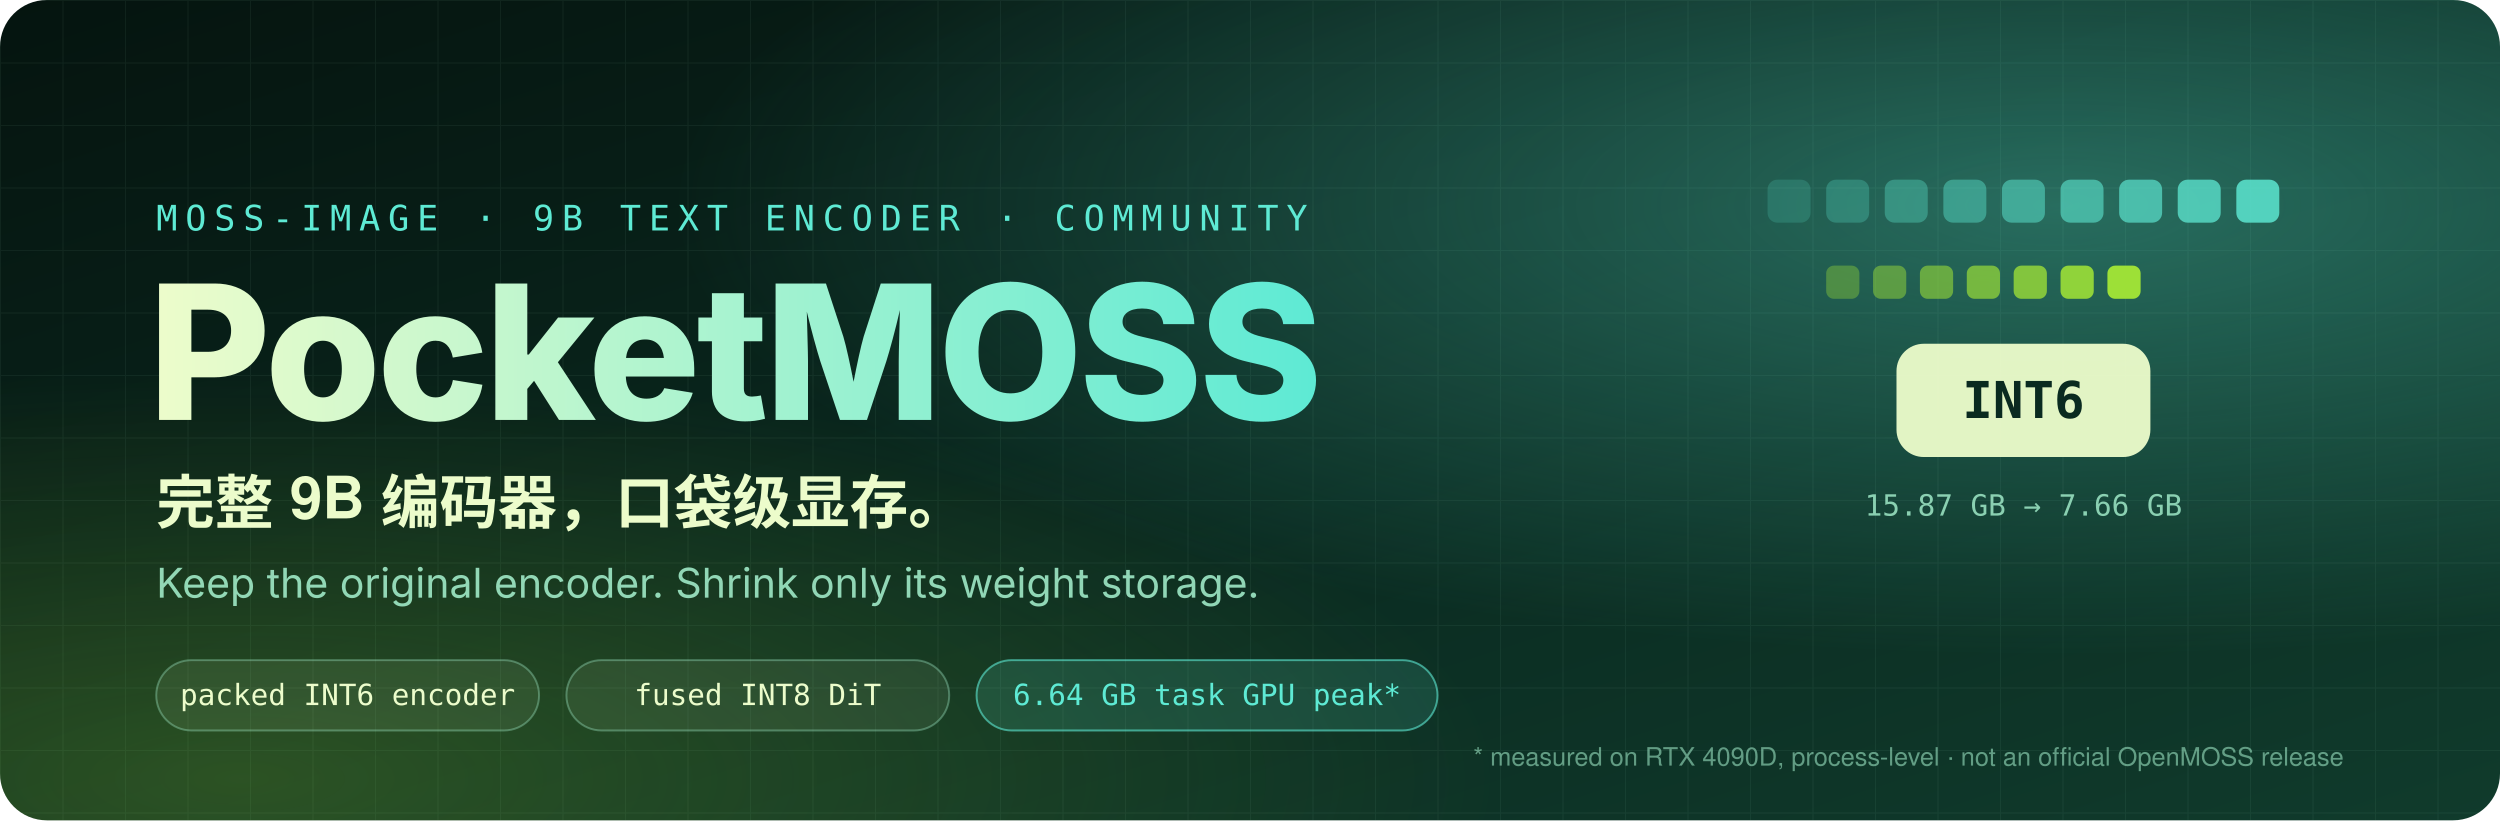
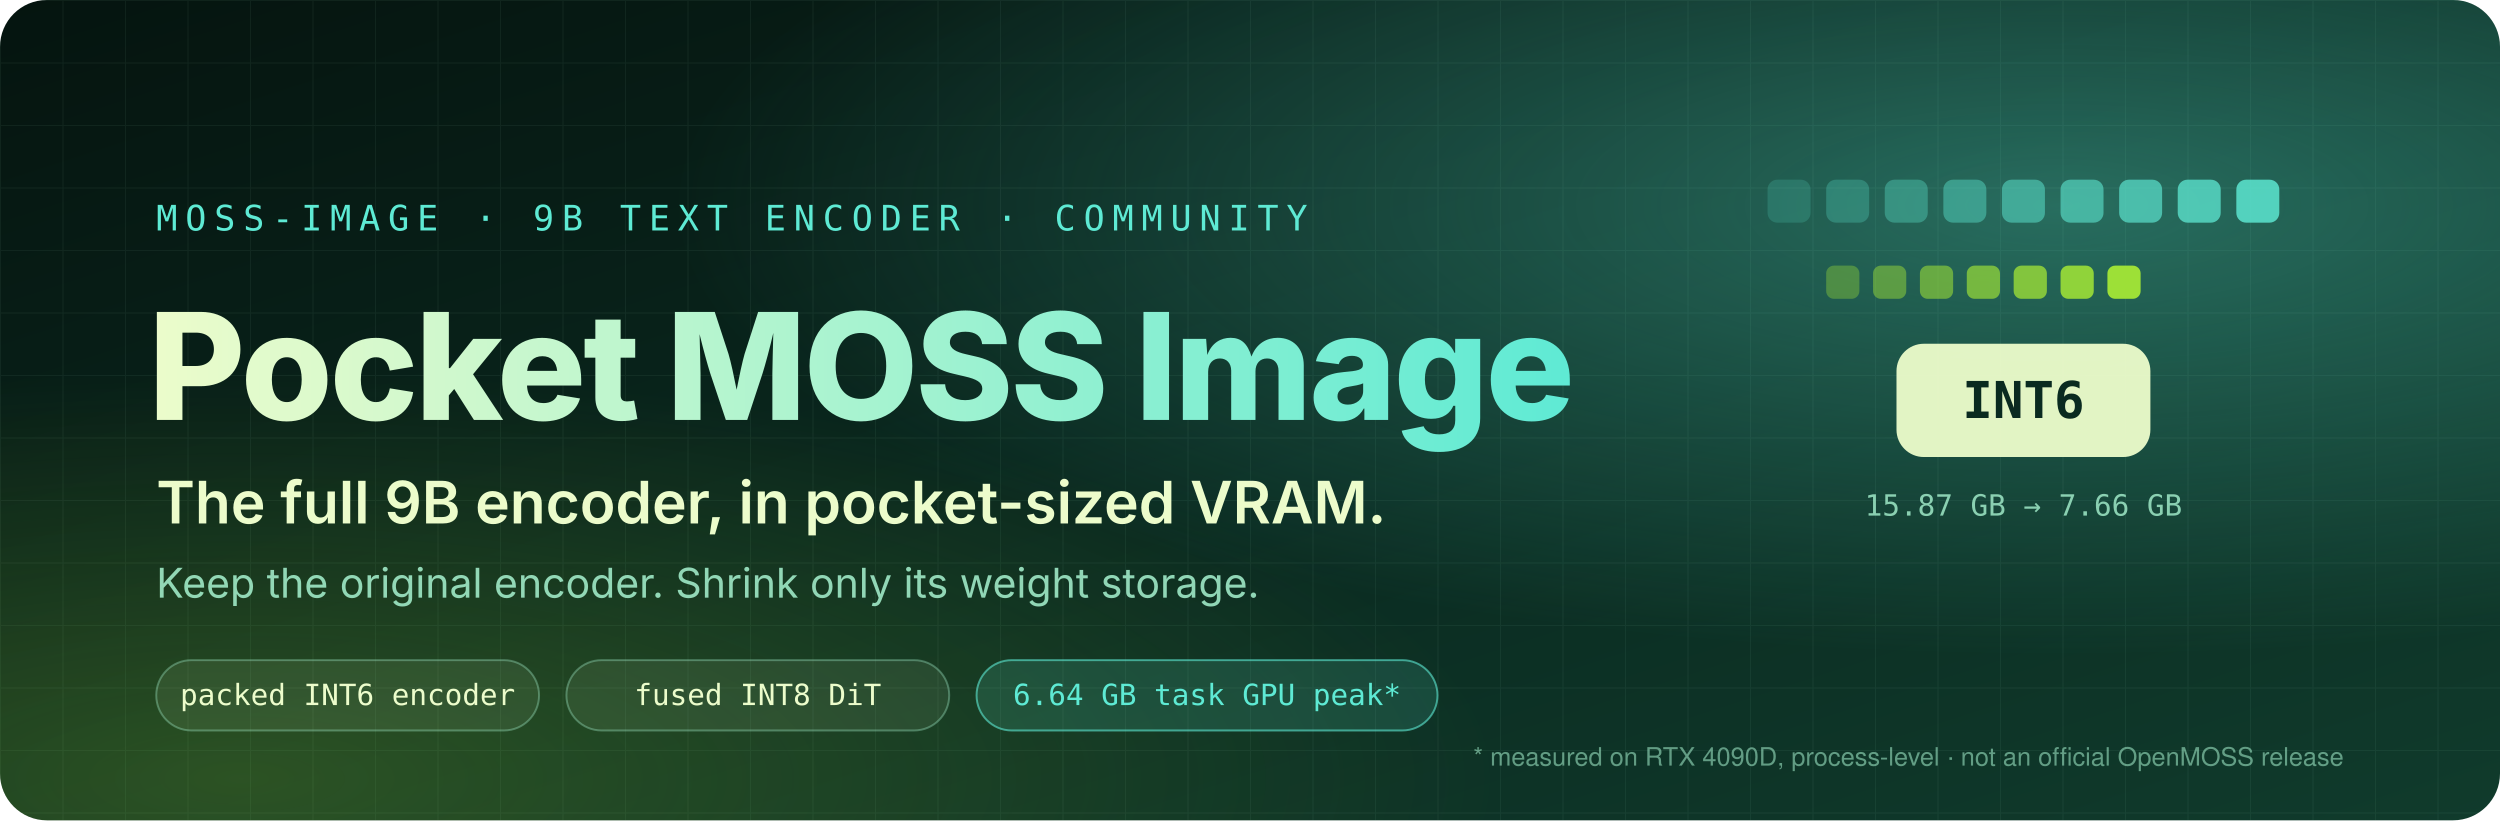
- <svg xmlns="http://www.w3.org/2000/svg" width="1280" height="420" viewBox="0 0 1280 420" role="img" aria-label="PocketMOSS — the full 9B MOSS-Image encoder, packed into pocket-sized VRAM">
+ <svg xmlns="http://www.w3.org/2000/svg" width="1280" height="420" viewBox="0 0 1280 420" role="img" aria-label="Pocket MOSS Image — the full 9B MOSS-Image encoder, packed into pocket-sized VRAM">
  <defs>
    <linearGradient id="bg" x1="0" y1="0" x2="1" y2="1">
      <stop offset="0" stop-color="#05140f" />
      <stop offset=".55" stop-color="#0a2a20" />
      <stop offset="1" stop-color="#103b2c" />
    </linearGradient>
    <radialGradient id="glow1" cx=".82" cy=".25" r=".55">
      <stop offset="0" stop-color="#5eead4" stop-opacity=".35" />
      <stop offset="1" stop-color="#5eead4" stop-opacity="0" />
    </radialGradient>
    <radialGradient id="glow2" cx=".1" cy=".95" r=".5">
      <stop offset="0" stop-color="#a3e635" stop-opacity=".22" />
      <stop offset="1" stop-color="#a3e635" stop-opacity="0" />
    </radialGradient>
    <linearGradient id="title" x1="0" y1="0" x2="1" y2="0">
      <stop offset="0" stop-color="#ecfccb" />
      <stop offset=".5" stop-color="#a7f3d0" />
      <stop offset="1" stop-color="#5eead4" />
    </linearGradient>
    <pattern id="grid" width="32" height="32" patternUnits="userSpaceOnUse">
      <path d="M32 0H0V32" fill="none" stroke="#a7f3d0" stroke-opacity=".06" />
    </pattern>
  </defs>
  <rect width="1280" height="420" rx="24" fill="url(#bg)" />
  <rect width="1280" height="420" rx="24" fill="url(#grid)" />
  <rect width="1280" height="420" rx="24" fill="url(#glow1)" />
  <rect width="1280" height="420" rx="24" fill="url(#glow2)" />
  <g transform="translate(905 92)">
    <g fill="#5eead4">
      <rect x="0" y="0" width="22" height="22" rx="5" opacity=".18" />
      <rect x="30" y="0" width="22" height="22" rx="5" opacity=".26" />
      <rect x="60" y="0" width="22" height="22" rx="5" opacity=".34" />
      <rect x="90" y="0" width="22" height="22" rx="5" opacity=".42" />
      <rect x="120" y="0" width="22" height="22" rx="5" opacity=".5" />
      <rect x="150" y="0" width="22" height="22" rx="5" opacity=".58" />
      <rect x="180" y="0" width="22" height="22" rx="5" opacity=".66" />
      <rect x="210" y="0" width="22" height="22" rx="5" opacity=".74" />
      <rect x="240" y="0" width="22" height="22" rx="5" opacity=".82" />
    </g>
    <g fill="#a3e635">
      <rect x="30" y="44" width="17" height="17" rx="4" opacity=".35" />
      <rect x="54" y="44" width="17" height="17" rx="4" opacity=".45" />
      <rect x="78" y="44" width="17" height="17" rx="4" opacity=".55" />
      <rect x="102" y="44" width="17" height="17" rx="4" opacity=".65" />
      <rect x="126" y="44" width="17" height="17" rx="4" opacity=".75" />
      <rect x="150" y="44" width="17" height="17" rx="4" opacity=".85" />
      <rect x="174" y="44" width="17" height="17" rx="4" opacity=".95" />
    </g>
    <rect x="66" y="84" width="130" height="58" rx="14" fill="#ecfccb" opacity=".95" />
    <text x="131" y="122" text-anchor="middle" font-family="ui-monospace,SFMono-Regular,Menlo,Consolas,monospace" font-size="26" font-weight="700" fill="#0a2a20">INT6</text>
    <text x="131" y="172" text-anchor="middle" font-family="ui-monospace,SFMono-Regular,Menlo,Consolas,monospace" font-size="15" fill="#a7f3d0" opacity=".8">15.87 GB → 7.66 GB</text>
  </g>
  <text x="80" y="118" font-family="ui-monospace,SFMono-Regular,Menlo,Consolas,monospace" font-size="18" letter-spacing="4" fill="#5eead4">MOSS-IMAGE · 9B TEXT ENCODER · COMMUNITY</text>
-   <text x="76" y="215" font-family="-apple-system,BlinkMacSystemFont,'Segoe UI',Inter,Helvetica,Arial,sans-serif" font-size="96" font-weight="800" letter-spacing="-2" fill="url(#title)">PocketMOSS</text>
-   <text x="80" y="268" font-family="-apple-system,BlinkMacSystemFont,'Segoe UI','PingFang SC','Microsoft YaHei',Helvetica,Arial,sans-serif" font-size="30" font-weight="600" fill="#ecfccb">完整 9B 编码器，口袋级显存。</text>
+   <text x="76" y="215" font-family="-apple-system,BlinkMacSystemFont,'Segoe UI',Inter,Helvetica,Arial,sans-serif" font-size="76" font-weight="800" letter-spacing="-1.5" fill="url(#title)">Pocket MOSS Image</text>
+   <text x="80" y="268" font-family="-apple-system,BlinkMacSystemFont,'Segoe UI',Inter,Helvetica,Arial,sans-serif" font-size="30" font-weight="600" fill="#ecfccb">The full 9B encoder, in pocket-sized VRAM.</text>
  <text x="80" y="306" font-family="-apple-system,BlinkMacSystemFont,'Segoe UI',Inter,Helvetica,Arial,sans-serif" font-size="21" fill="#a7f3d0" opacity=".85">Keep the original encoder. Shrink only its weight storage.</text>
  <g font-family="ui-monospace,SFMono-Regular,Menlo,Consolas,monospace" font-size="15">
    <rect x="80" y="338" width="196" height="36" rx="18" fill="#ecfccb" fill-opacity=".08" stroke="#a7f3d0" stroke-opacity=".35" />
    <text x="178" y="361" text-anchor="middle" fill="#ecfccb">packed INT6 encoder</text>
    <rect x="290" y="338" width="196" height="36" rx="18" fill="#ecfccb" fill-opacity=".08" stroke="#a7f3d0" stroke-opacity=".35" />
    <text x="388" y="361" text-anchor="middle" fill="#ecfccb">fused INT8 DiT</text>
    <rect x="500" y="338" width="236" height="36" rx="18" fill="#5eead4" fill-opacity=".14" stroke="#5eead4" stroke-opacity=".6" />
    <text x="618" y="361" text-anchor="middle" fill="#5eead4">6.64 GB task GPU peak*</text>
  </g>
  <text x="1200" y="392" text-anchor="end" font-family="-apple-system,BlinkMacSystemFont,'Segoe UI',Helvetica,Arial,sans-serif" font-size="13" fill="#a7f3d0" opacity=".55">* measured on RTX 4090D, process-level · not an official OpenMOSS release</text>
</svg>
